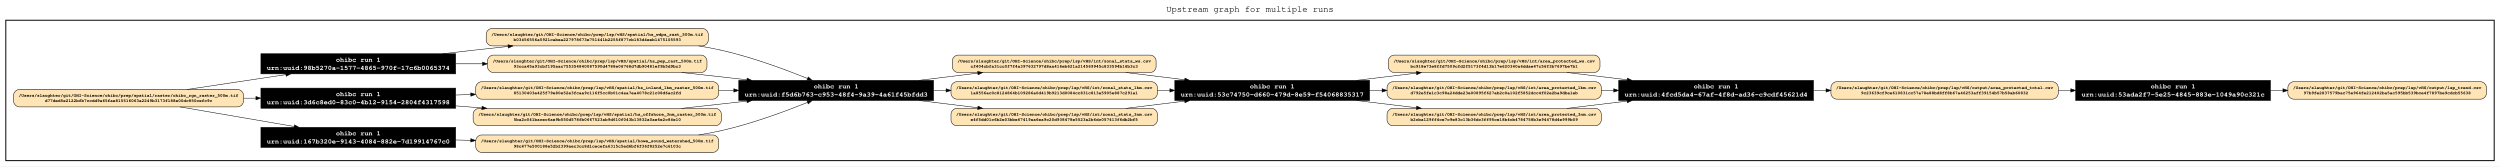
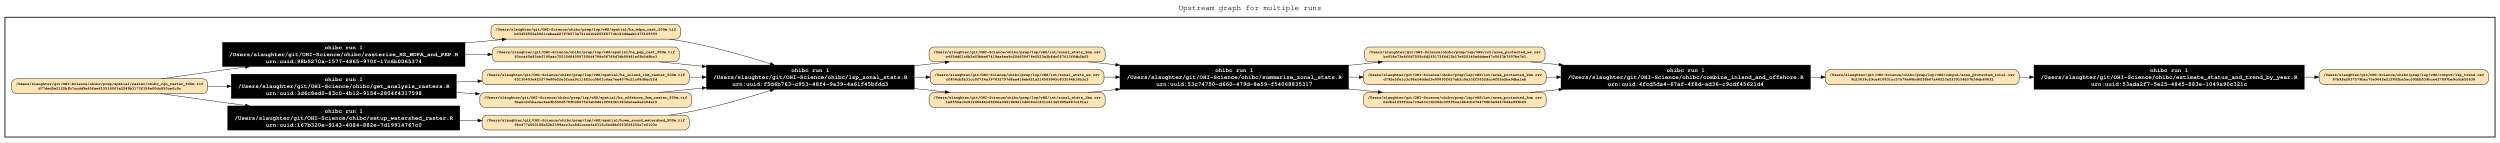
- <svg xmlns="http://www.w3.org/2000/svg" width="5164pt" height="344pt" viewBox="0.00 0.00 5163.84 343.60">
+ <svg xmlns="http://www.w3.org/2000/svg" width="6054pt" height="344pt" viewBox="0.00 0.00 6054.09 343.60">
  <g id="graph0" class="graph" transform="scale(1 1) rotate(0) translate(4 339.6)">
-     <polygon fill="white" stroke="none" points="-4,4 -4,-339.6 5159.84,-339.6 5159.84,4 -4,4" />
-     <text text-anchor="middle" x="2577.92" y="-315.4" font-family="Courier,monospace" font-size="18.00">Upstream graph for multiple runs</text>
+     <polygon fill="white" stroke="none" points="-4,4 -4,-339.6 6050.09,-339.6 6050.09,4 -4,4" />
+     <text text-anchor="middle" x="3023.04" y="-315.4" font-family="Courier,monospace" font-size="18.00">Upstream graph for multiple runs</text>
    <g id="clust1" class="cluster">
-       <polygon fill="none" stroke="black" stroke-width="2" points="8,-8 8,-298 5147.84,-298 5147.84,-8 8,-8" />
+       <polygon fill="none" stroke="black" stroke-width="2" points="8,-8 8,-298 6038.09,-298 6038.09,-8 8,-8" />
    </g>
    <g id="clust2" class="cluster">
-       <polygon fill="none" stroke="white" stroke-width="2" points="16,-16 16,-290 5139.84,-290 5139.84,-16 16,-16" />
+       <polygon fill="none" stroke="white" stroke-width="2" points="16,-16 16,-290 6030.09,-290 6030.09,-16 16,-16" />
    </g>
    <g id="node1" class="node">
-       <polygon fill="black" stroke="black" points="3339.51,-132.2 3339.51,-173.8 3741.84,-173.8 3741.84,-132.2 3339.51,-132.2" />
-       <text text-anchor="middle" x="3540.68" y="-157.2" font-family="Courier,monospace" font-weight="bold" font-size="14.00" fill="white">ohibc run 1 </text>
-       <text text-anchor="middle" x="3540.68" y="-140.4" font-family="Courier,monospace" font-weight="bold" font-size="14.00" fill="white"> urn:uuid:4fcd5da4-67af-4f8d-ad36-c9cdf45621d4</text>
+       <polygon fill="black" stroke="black" points="3776.24,-123.8 3776.24,-182.2 4380.14,-182.2 4380.14,-123.8 3776.24,-123.8" />
+       <text text-anchor="middle" x="4078.19" y="-165.6" font-family="Courier,monospace" font-weight="bold" font-size="14.00" fill="white">ohibc run 1 </text>
+       <text text-anchor="middle" x="4078.19" y="-148.8" font-family="Courier,monospace" font-weight="bold" font-size="14.00" fill="white"> /Users/slaughter/git/OHI-Science/ohibc/combine_inland_and_offshore.R </text>
+       <text text-anchor="middle" x="4078.19" y="-132" font-family="Courier,monospace" font-weight="bold" font-size="14.00" fill="white"> urn:uuid:4fcd5da4-67af-4f8d-ad36-c9cdf45621d4</text>
+     </g>
+     <g id="node9" class="node">
+       <path fill="#ffe4b5" stroke="black" d="M4428.14,-135C4428.14,-135 4873.66,-135 4873.66,-135 4879.66,-135 4885.66,-141 4885.66,-147 4885.66,-147 4885.66,-159 4885.66,-159 4885.66,-165 4879.66,-171 4873.66,-171 4873.66,-171 4428.14,-171 4428.14,-171 4422.14,-171 4416.14,-165 4416.14,-159 4416.14,-159 4416.14,-147 4416.14,-147 4416.14,-141 4422.14,-135 4428.14,-135" />
+       <text text-anchor="middle" x="4650.9" y="-155.9" font-family="Courier,monospace" font-weight="bold" font-size="9.00">/Users/slaughter/git/OHI-Science/ohibc/prep/lsp/vHS/output/area_protected_total.csv </text>
+       <text text-anchor="middle" x="4650.9" y="-145.1" font-family="Courier,monospace" font-weight="bold" font-size="9.00"> 9c23639cf9ce610831cc57a78e88bd8ff8b67a46253aff39154b57b58ab60832</text>
+     </g>
+     <g id="edge17" class="edge">
+       <path fill="none" stroke="black" d="M4380.42,-153C4388.9,-153 4397.36,-153 4405.77,-153" />
+       <polygon fill="black" stroke="black" points="4406,-156.5 4416,-153 4406,-149.5 4406,-156.5" />
+     </g>
+     <g id="node2" class="node">
+       <polygon fill="black" stroke="black" points="2708.2,-123.8 2708.2,-182.2 3261.71,-182.2 3261.71,-123.8 2708.2,-123.8" />
+       <text text-anchor="middle" x="2984.95" y="-165.6" font-family="Courier,monospace" font-weight="bold" font-size="14.00" fill="white">ohibc run 1 </text>
+       <text text-anchor="middle" x="2984.95" y="-148.8" font-family="Courier,monospace" font-weight="bold" font-size="14.00" fill="white"> /Users/slaughter/git/OHI-Science/ohibc/summarize_zonal_stats.R </text>
+       <text text-anchor="middle" x="2984.95" y="-132" font-family="Courier,monospace" font-weight="bold" font-size="14.00" fill="white"> urn:uuid:53c74750-d660-479d-8e59-f54068835317</text>
+     </g>
+     <g id="node16" class="node">
+       <path fill="#ffe4b5" stroke="black" d="M3309.71,-80C3309.71,-80 3728.24,-80 3728.24,-80 3734.24,-80 3740.24,-86 3740.24,-92 3740.24,-92 3740.24,-104 3740.24,-104 3740.24,-110 3734.24,-116 3728.24,-116 3728.24,-116 3309.71,-116 3309.71,-116 3303.71,-116 3297.71,-110 3297.71,-104 3297.71,-104 3297.71,-92 3297.71,-92 3297.71,-86 3303.71,-80 3309.71,-80" />
+       <text text-anchor="middle" x="3518.97" y="-100.9" font-family="Courier,monospace" font-weight="bold" font-size="9.00">/Users/slaughter/git/OHI-Science/ohibc/prep/lsp/vHS/int/area_protected_3nm.csv </text>
+       <text text-anchor="middle" x="3518.97" y="-90.1" font-family="Courier,monospace" font-weight="bold" font-size="9.00"> b2cba129ff4ce7c9e83c13b36dc3ff95ce18b4cb4784758b3e94478d4e999b09</text>
+     </g>
+     <g id="edge24" class="edge">
+       <path fill="none" stroke="black" d="M3262.09,-124.453C3286.22,-121.958 3310.25,-119.474 3333.36,-117.085" />
+       <polygon fill="black" stroke="black" points="3333.97,-120.54 3343.56,-116.03 3333.25,-113.577 3333.97,-120.54" />
+     </g>
+     <g id="node17" class="node">
+       <path fill="#ffe4b5" stroke="black" d="M3309.71,-135C3309.71,-135 3728.24,-135 3728.24,-135 3734.24,-135 3740.24,-141 3740.24,-147 3740.24,-147 3740.24,-159 3740.24,-159 3740.24,-165 3734.24,-171 3728.24,-171 3728.24,-171 3309.71,-171 3309.71,-171 3303.71,-171 3297.71,-165 3297.71,-159 3297.71,-159 3297.71,-147 3297.71,-147 3297.71,-141 3303.71,-135 3309.71,-135" />
+       <text text-anchor="middle" x="3518.97" y="-155.9" font-family="Courier,monospace" font-weight="bold" font-size="9.00">/Users/slaughter/git/OHI-Science/ohibc/prep/lsp/vHS/int/area_protected_1km.csv </text>
+       <text text-anchor="middle" x="3518.97" y="-145.1" font-family="Courier,monospace" font-weight="bold" font-size="9.00"> d792e5fe1c3c98a24dde23e00895f627ab2c0a102f5852dcc4f02e2ba9dba1eb</text>
+     </g>
+     <g id="edge25" class="edge">
+       <path fill="none" stroke="black" d="M3262.09,-153C3270.54,-153 3278.98,-153 3287.38,-153" />
+       <polygon fill="black" stroke="black" points="3287.59,-156.5 3297.59,-153 3287.59,-149.5 3287.59,-156.5" />
+     </g>
+     <g id="node19" class="node">
+       <path fill="#ffe4b5" stroke="black" d="M3312.41,-190C3312.41,-190 3725.54,-190 3725.54,-190 3731.54,-190 3737.54,-196 3737.54,-202 3737.54,-202 3737.54,-214 3737.54,-214 3737.54,-220 3731.54,-226 3725.54,-226 3725.54,-226 3312.41,-226 3312.41,-226 3306.41,-226 3300.41,-220 3300.41,-214 3300.41,-214 3300.41,-202 3300.41,-202 3300.41,-196 3306.41,-190 3312.41,-190" />
+       <text text-anchor="middle" x="3518.97" y="-210.9" font-family="Courier,monospace" font-weight="bold" font-size="9.00">/Users/slaughter/git/OHI-Science/ohibc/prep/lsp/vHS/int/area_protected_ws.csv </text>
+       <text text-anchor="middle" x="3518.97" y="-200.1" font-family="Courier,monospace" font-weight="bold" font-size="9.00"> bc918e73e8ffd7509cfd2f5173f4d13b17e620340a6ddae47c56f3b7697be7b1</text>
+     </g>
+     <g id="edge26" class="edge">
+       <path fill="none" stroke="black" d="M3262.09,-181.547C3286.22,-184.042 3310.25,-186.526 3333.36,-188.915" />
+       <polygon fill="black" stroke="black" points="3333.25,-192.423 3343.56,-189.97 3333.97,-185.46 3333.25,-192.423" />
+     </g>
+     <g id="node3" class="node">
+       <polygon fill="black" stroke="black" points="1706.75,-123.8 1706.75,-182.2 2209.86,-182.2 2209.86,-123.8 1706.75,-123.8" />
+       <text text-anchor="middle" x="1958.3" y="-165.6" font-family="Courier,monospace" font-weight="bold" font-size="14.00" fill="white">ohibc run 1 </text>
+       <text text-anchor="middle" x="1958.3" y="-148.8" font-family="Courier,monospace" font-weight="bold" font-size="14.00" fill="white"> /Users/slaughter/git/OHI-Science/ohibc/lsp_zonal_stats.R </text>
+       <text text-anchor="middle" x="1958.3" y="-132" font-family="Courier,monospace" font-weight="bold" font-size="14.00" fill="white"> urn:uuid:f5d6b763-c953-48f4-9a39-4a61f45bfdd3</text>
+     </g>
+     <g id="node10" class="node">
+       <path fill="#ffe4b5" stroke="black" d="M2257.86,-80C2257.86,-80 2660.2,-80 2660.2,-80 2666.2,-80 2672.2,-86 2672.2,-92 2672.2,-92 2672.2,-104 2672.2,-104 2672.2,-110 2666.2,-116 2660.2,-116 2660.2,-116 2257.86,-116 2257.86,-116 2251.86,-116 2245.86,-110 2245.86,-104 2245.86,-104 2245.86,-92 2245.86,-92 2245.86,-86 2251.86,-80 2257.86,-80" />
+       <text text-anchor="middle" x="2459.03" y="-100.9" font-family="Courier,monospace" font-weight="bold" font-size="9.00">/Users/slaughter/git/OHI-Science/ohibc/prep/lsp/vHS/int/zonal_stats_1km.csv </text>
+       <text text-anchor="middle" x="2459.03" y="-90.1" font-family="Courier,monospace" font-weight="bold" font-size="9.00"> 1a8556ac0c8124864b109286a0d419b9213d0084cc831c813a5905e887c291a1</text>
+     </g>
+     <g id="edge18" class="edge">
+       <path fill="none" stroke="black" d="M2210.13,-125.339C2235.28,-122.565 2260.41,-119.794 2284.5,-117.137" />
+       <polygon fill="black" stroke="black" points="2285.2,-120.581 2294.75,-116.006 2284.43,-113.624 2285.2,-120.581" />
+     </g>
+     <g id="node12" class="node">
+       <path fill="#ffe4b5" stroke="black" d="M2260.56,-135C2260.56,-135 2657.5,-135 2657.5,-135 2663.5,-135 2669.5,-141 2669.5,-147 2669.5,-147 2669.5,-159 2669.5,-159 2669.5,-165 2663.5,-171 2657.5,-171 2657.5,-171 2260.56,-171 2260.56,-171 2254.56,-171 2248.56,-165 2248.56,-159 2248.56,-159 2248.56,-147 2248.56,-147 2248.56,-141 2254.56,-135 2260.56,-135" />
+       <text text-anchor="middle" x="2459.03" y="-155.9" font-family="Courier,monospace" font-weight="bold" font-size="9.00">/Users/slaughter/git/OHI-Science/ohibc/prep/lsp/vHS/int/zonal_stats_ws.csv </text>
+       <text text-anchor="middle" x="2459.03" y="-145.1" font-family="Courier,monospace" font-weight="bold" font-size="9.00"> cf404cbfa31cc0f7f4a397632797d8aa416eb621a214569945c833594b16b3c3</text>
+     </g>
+     <g id="edge20" class="edge">
+       <path fill="none" stroke="black" d="M2210.13,-153C2219.57,-153 2229.01,-153 2238.39,-153" />
+       <polygon fill="black" stroke="black" points="2238.54,-156.5 2248.54,-153 2238.54,-149.5 2238.54,-156.5" />
+     </g>
+     <g id="node21" class="node">
+       <path fill="#ffe4b5" stroke="black" d="M2257.86,-190C2257.86,-190 2660.2,-190 2660.2,-190 2666.2,-190 2672.2,-196 2672.2,-202 2672.2,-202 2672.2,-214 2672.2,-214 2672.2,-220 2666.2,-226 2660.2,-226 2660.2,-226 2257.86,-226 2257.86,-226 2251.86,-226 2245.86,-220 2245.86,-214 2245.86,-214 2245.86,-202 2245.86,-202 2245.86,-196 2251.86,-190 2257.86,-190" />
+       <text text-anchor="middle" x="2459.03" y="-210.9" font-family="Courier,monospace" font-weight="bold" font-size="9.00">/Users/slaughter/git/OHI-Science/ohibc/prep/lsp/vHS/int/zonal_stats_3nm.csv </text>
+       <text text-anchor="middle" x="2459.03" y="-200.1" font-family="Courier,monospace" font-weight="bold" font-size="9.00"> e4f5dd01c6b2e03bbe67419aa6ea9c20d938478e5523a2b6dc057413f6db2bf5</text>
+     </g>
+     <g id="edge28" class="edge">
+       <path fill="none" stroke="black" d="M2210.13,-180.661C2235.28,-183.435 2260.41,-186.206 2284.5,-188.863" />
+       <polygon fill="black" stroke="black" points="2284.43,-192.376 2294.75,-189.994 2285.2,-185.419 2284.43,-192.376" />
+     </g>
+     <g id="node4" class="node">
+       <polygon fill="black" stroke="black" points="547.521,-24.8 547.521,-83.2 1109.43,-83.2 1109.43,-24.8 547.521,-24.8" />
+       <text text-anchor="middle" x="828.476" y="-66.6" font-family="Courier,monospace" font-weight="bold" font-size="14.00" fill="white">ohibc run 1 </text>
+       <text text-anchor="middle" x="828.476" y="-49.8" font-family="Courier,monospace" font-weight="bold" font-size="14.00" fill="white"> /Users/slaughter/git/OHI-Science/ohibc/setup_watershed_raster.R </text>
+       <text text-anchor="middle" x="828.476" y="-33" font-family="Courier,monospace" font-weight="bold" font-size="14.00" fill="white"> urn:uuid:167b320e-9143-4084-882e-7d19914767c0</text>
+     </g>
+     <g id="node13" class="node">
+       <path fill="#ffe4b5" stroke="black" d="M1175.43,-25C1175.43,-25 1653.35,-25 1653.35,-25 1659.35,-25 1665.35,-31 1665.35,-37 1665.35,-37 1665.35,-49 1665.35,-49 1665.35,-55 1659.35,-61 1653.35,-61 1653.35,-61 1175.43,-61 1175.43,-61 1169.43,-61 1163.43,-55 1163.43,-49 1163.43,-49 1163.43,-37 1163.43,-37 1163.43,-31 1169.43,-25 1175.43,-25" />
+       <text text-anchor="middle" x="1414.39" y="-45.9" font-family="Courier,monospace" font-weight="bold" font-size="9.00">/Users/slaughter/git/OHI-Science/ohibc/prep/lsp/vHS/spatial/howe_sound_watershed_500m.tif </text>
+       <text text-anchor="middle" x="1414.39" y="-35.1" font-family="Courier,monospace" font-weight="bold" font-size="9.00"> 98c477e500188e52b2399aec3cc8d1cecefa6315c5ed6bf6f36f8252e7c6103c</text>
+     </g>
+     <g id="edge21" class="edge">
+       <path fill="none" stroke="black" d="M1109.46,-48.725C1124.08,-48.45 1138.75,-48.174 1153.31,-47.9" />
+       <polygon fill="black" stroke="black" points="1153.44,-51.398 1163.37,-47.71 1153.3,-44.399 1153.44,-51.398" />
+     </g>
+     <g id="node5" class="node">
+       <polygon fill="black" stroke="black" points="555.92,-101.8 555.92,-160.2 1101.03,-160.2 1101.03,-101.8 555.92,-101.8" />
+       <text text-anchor="middle" x="828.476" y="-143.6" font-family="Courier,monospace" font-weight="bold" font-size="14.00" fill="white">ohibc run 1 </text>
+       <text text-anchor="middle" x="828.476" y="-126.8" font-family="Courier,monospace" font-weight="bold" font-size="14.00" fill="white"> /Users/slaughter/git/OHI-Science/ohibc/get_analysis_rasters.R </text>
+       <text text-anchor="middle" x="828.476" y="-110" font-family="Courier,monospace" font-weight="bold" font-size="14.00" fill="white"> urn:uuid:3d6c8ed0-83c0-4b12-9154-2804f4317598</text>
+     </g>
+     <g id="node8" class="node">
+       <path fill="#ffe4b5" stroke="black" d="M1170.03,-80C1170.03,-80 1658.75,-80 1658.75,-80 1664.75,-80 1670.75,-86 1670.75,-92 1670.75,-92 1670.75,-104 1670.75,-104 1670.75,-110 1664.75,-116 1658.75,-116 1658.75,-116 1170.03,-116 1170.03,-116 1164.03,-116 1158.03,-110 1158.03,-104 1158.03,-104 1158.03,-92 1158.03,-92 1158.03,-86 1164.03,-80 1170.03,-80" />
+       <text text-anchor="middle" x="1414.39" y="-100.9" font-family="Courier,monospace" font-weight="bold" font-size="9.00">/Users/slaughter/git/OHI-Science/ohibc/prep/lsp/vHS/spatial/hs_offshore_3nm_raster_500m.tif </text>
+       <text text-anchor="middle" x="1414.39" y="-90.1" font-family="Courier,monospace" font-weight="bold" font-size="9.00"> 5ba2c041bacec6ae9b550d578fb0667523ab9d610f043b13832a0ae6e2c84e10</text>
+     </g>
+     <g id="edge16" class="edge">
+       <path fill="none" stroke="black" d="M1101.35,-115.635C1116.72,-114.766 1132.18,-113.893 1147.53,-113.025" />
+       <polygon fill="black" stroke="black" points="1147.82,-116.514 1157.61,-112.455 1147.43,-109.525 1147.82,-116.514" />
+     </g>
+     <g id="node11" class="node">
+       <path fill="#ffe4b5" stroke="black" d="M1175.43,-135C1175.43,-135 1653.35,-135 1653.35,-135 1659.35,-135 1665.35,-141 1665.35,-147 1665.35,-147 1665.35,-159 1665.35,-159 1665.35,-165 1659.35,-171 1653.35,-171 1653.35,-171 1175.43,-171 1175.43,-171 1169.43,-171 1163.43,-165 1163.43,-159 1163.43,-159 1163.43,-147 1163.43,-147 1163.43,-141 1169.43,-135 1175.43,-135" />
+       <text text-anchor="middle" x="1414.39" y="-155.9" font-family="Courier,monospace" font-weight="bold" font-size="9.00">/Users/slaughter/git/OHI-Science/ohibc/prep/lsp/vHS/spatial/hs_inland_1km_raster_500m.tif </text>
+       <text text-anchor="middle" x="1414.39" y="-145.1" font-family="Courier,monospace" font-weight="bold" font-size="9.00"> 85130403e425f79e80e52e3fcaa9c116f5cc0b01c4aa7ea4078c21c08d6ac2fd</text>
+     </g>
+     <g id="edge19" class="edge">
+       <path fill="none" stroke="black" d="M1101.35,-141.243C1118.63,-141.895 1136.02,-142.549 1153.25,-143.199" />
+       <polygon fill="black" stroke="black" points="1153.25,-146.701 1163.38,-143.58 1153.51,-139.706 1153.25,-146.701" />
+     </g>
+     <g id="node6" class="node">
+       <polygon fill="black" stroke="black" points="534.923,-178.8 534.923,-237.2 1122.03,-237.2 1122.03,-178.8 534.923,-178.8" />
+       <text text-anchor="middle" x="828.476" y="-220.6" font-family="Courier,monospace" font-weight="bold" font-size="14.00" fill="white">ohibc run 1 </text>
+       <text text-anchor="middle" x="828.476" y="-203.8" font-family="Courier,monospace" font-weight="bold" font-size="14.00" fill="white"> /Users/slaughter/git/OHI-Science/ohibc/rasterize_HS_WDPA_and_PEP.R </text>
+       <text text-anchor="middle" x="828.476" y="-187" font-family="Courier,monospace" font-weight="bold" font-size="14.00" fill="white"> urn:uuid:98b5270a-1577-4865-970f-17c6b0065374</text>
+     </g>
+     <g id="node14" class="node">
+       <path fill="#ffe4b5" stroke="black" d="M1199.72,-190C1199.72,-190 1629.05,-190 1629.05,-190 1635.05,-190 1641.05,-196 1641.05,-202 1641.05,-202 1641.05,-214 1641.05,-214 1641.05,-220 1635.05,-226 1629.05,-226 1629.05,-226 1199.72,-226 1199.72,-226 1193.72,-226 1187.72,-220 1187.72,-214 1187.72,-214 1187.72,-202 1187.72,-202 1187.72,-196 1193.72,-190 1199.72,-190" />
+       <text text-anchor="middle" x="1414.39" y="-210.9" font-family="Courier,monospace" font-weight="bold" font-size="9.00">/Users/slaughter/git/OHI-Science/ohibc/prep/lsp/vHS/spatial/hs_pep_rast_500m.tif </text>
+       <text text-anchor="middle" x="1414.39" y="-200.1" font-family="Courier,monospace" font-weight="bold" font-size="9.00"> 93cca45a93cbf195aac755354840087590d4788e06768d7db90481ef9b5d9bc3</text>
+     </g>
+     <g id="edge22" class="edge">
+       <path fill="none" stroke="black" d="M1122.29,-208C1140.77,-208 1159.26,-208 1177.44,-208" />
+       <polygon fill="black" stroke="black" points="1177.51,-211.5 1187.51,-208 1177.51,-204.5 1177.51,-211.5" />
+     </g>
+     <g id="node15" class="node">
+       <path fill="#ffe4b5" stroke="black" d="M1197.02,-245C1197.02,-245 1631.75,-245 1631.75,-245 1637.75,-245 1643.75,-251 1643.75,-257 1643.75,-257 1643.75,-269 1643.75,-269 1643.75,-275 1637.75,-281 1631.75,-281 1631.75,-281 1197.02,-281 1197.02,-281 1191.02,-281 1185.02,-275 1185.02,-269 1185.02,-269 1185.02,-257 1185.02,-257 1185.02,-251 1191.02,-245 1197.02,-245" />
+       <text text-anchor="middle" x="1414.39" y="-265.9" font-family="Courier,monospace" font-weight="bold" font-size="9.00">/Users/slaughter/git/OHI-Science/ohibc/prep/lsp/vHS/spatial/hs_wdpa_rast_500m.tif </text>
+       <text text-anchor="middle" x="1414.39" y="-255.1" font-family="Courier,monospace" font-weight="bold" font-size="9.00"> b03456556a5921cabea227978673e751441b2255f877cb183d4eeb1475105593</text>
+     </g>
+     <g id="edge23" class="edge">
+       <path fill="none" stroke="black" d="M1122.29,-235.581C1152.58,-238.434 1182.86,-241.286 1211.82,-244.014" />
+       <polygon fill="black" stroke="black" points="1211.72,-247.52 1222,-244.973 1212.38,-240.551 1211.72,-247.52" />
+     </g>
+     <g id="node7" class="node">
+       <polygon fill="black" stroke="black" points="4921.66,-123.8 4921.66,-182.2 5575.96,-182.2 5575.96,-123.8 4921.66,-123.8" />
+       <text text-anchor="middle" x="5248.81" y="-165.6" font-family="Courier,monospace" font-weight="bold" font-size="14.00" fill="white">ohibc run 1 </text>
+       <text text-anchor="middle" x="5248.81" y="-148.8" font-family="Courier,monospace" font-weight="bold" font-size="14.00" fill="white"> /Users/slaughter/git/OHI-Science/ohibc/estimate_status_and_trend_by_year.R </text>
+       <text text-anchor="middle" x="5248.81" y="-132" font-family="Courier,monospace" font-weight="bold" font-size="14.00" fill="white"> urn:uuid:53ada2f7-5e25-4845-883e-1049a90c321c</text>
+     </g>
+     <g id="node20" class="node">
+       <path fill="#ffe4b5" stroke="black" d="M5623.96,-135C5623.96,-135 6010.09,-135 6010.09,-135 6016.09,-135 6022.09,-141 6022.09,-147 6022.09,-147 6022.09,-159 6022.09,-159 6022.09,-165 6016.09,-171 6010.09,-171 6010.09,-171 5623.96,-171 5623.96,-171 5617.96,-171 5611.96,-165 5611.96,-159 5611.96,-159 5611.96,-147 5611.96,-147 5611.96,-141 5617.96,-135 5623.96,-135" />
+       <text text-anchor="middle" x="5817.02" y="-155.9" font-family="Courier,monospace" font-weight="bold" font-size="9.00">/Users/slaughter/git/OHI-Science/ohibc/prep/lsp/vHS/output/lsp_trend.csv </text>
+       <text text-anchor="middle" x="5817.02" y="-145.1" font-family="Courier,monospace" font-weight="bold" font-size="9.00"> 97b9fe2837579bac75e964fe212402ba5ac595bb539bce4f7897be9cdcb55638</text>
+     </g>
+     <g id="edge27" class="edge">
+       <path fill="none" stroke="black" d="M5576.31,-153C5584.77,-153 5593.18,-153 5601.51,-153" />
+       <polygon fill="black" stroke="black" points="5601.63,-156.5 5611.63,-153 5601.63,-149.5 5601.63,-156.5" />
+     </g>
+     <g id="edge12" class="edge">
+       <path fill="none" stroke="black" d="M1592.83,-116.009C1625.98,-119.374 1661.26,-122.954 1696.32,-126.513" />
+       <polygon fill="black" stroke="black" points="1696.39,-130.038 1706.7,-127.565 1697.1,-123.073 1696.39,-130.038" />
+     </g>
+     <g id="edge13" class="edge">
+       <path fill="none" stroke="black" d="M4885.71,-153C4894.15,-153 4902.65,-153 4911.21,-153" />
+       <polygon fill="black" stroke="black" points="4911.26,-156.5 4921.26,-153 4911.26,-149.5 4911.26,-156.5" />
+     </g>
+     <g id="edge14" class="edge">
+       <path fill="none" stroke="black" d="M2631.58,-116.009C2653.03,-118.261 2675.4,-120.609 2698.01,-122.982" />
+       <polygon fill="black" stroke="black" points="2697.75,-126.474 2708.06,-124.037 2698.48,-119.512 2697.75,-126.474" />
+     </g>
+     <g id="edge15" class="edge">
+       <path fill="none" stroke="black" d="M1665.72,-153C1675.92,-153 1686.15,-153 1696.36,-153" />
+       <polygon fill="black" stroke="black" points="1696.56,-156.5 1706.56,-153 1696.56,-149.5 1696.56,-156.5" />
+     </g>
+     <g id="edge1" class="edge">
+       <path fill="none" stroke="black" d="M2669.73,-153C2679.04,-153 2688.44,-153 2697.89,-153" />
+       <polygon fill="black" stroke="black" points="2698.15,-156.5 2708.15,-153 2698.15,-149.5 2698.15,-156.5" />
+     </g>
+     <g id="edge2" class="edge">
+       <path fill="none" stroke="black" d="M1617.65,-61.049C1635.67,-63.664 1653.57,-66.633 1670.75,-70 1735.24,-82.646 1806.19,-103.145 1861.36,-120.607" />
+       <polygon fill="black" stroke="black" points="1860.54,-124.016 1871.13,-123.717 1862.66,-117.347 1860.54,-124.016" />
+     </g>
+     <g id="edge3" class="edge">
+       <path fill="none" stroke="black" d="M1592.83,-189.991C1625.98,-186.626 1661.26,-183.046 1696.32,-179.487" />
+       <polygon fill="black" stroke="black" points="1697.1,-182.927 1706.7,-178.435 1696.39,-175.962 1697.1,-182.927" />
+     </g>
+     <g id="edge4" class="edge">
+       <path fill="none" stroke="black" d="M1617.65,-244.951C1635.67,-242.336 1653.57,-239.367 1670.75,-236 1735.24,-223.354 1806.19,-202.855 1861.36,-185.393" />
+       <polygon fill="black" stroke="black" points="1862.66,-188.653 1871.13,-182.283 1860.54,-181.984 1862.66,-188.653" />
+     </g>
+     <g id="edge5" class="edge">
+       <path fill="none" stroke="black" d="M3702.42,-116.009C3724.64,-118.202 3747.79,-120.487 3771.2,-122.797" />
+       <polygon fill="black" stroke="black" points="3770.95,-126.29 3781.24,-123.789 3771.64,-119.324 3770.95,-126.29" />
+     </g>
+     <g id="edge6" class="edge">
+       <path fill="none" stroke="black" d="M3740.6,-153C3749.01,-153 3757.5,-153 3766.02,-153" />
+       <polygon fill="black" stroke="black" points="3766.05,-156.5 3776.05,-153 3766.05,-149.5 3766.05,-156.5" />
    </g>
    <g id="node18" class="node">
-       <path fill="#ffe4b5" stroke="black" d="M3789.84,-135C3789.84,-135 4235.37,-135 4235.37,-135 4241.37,-135 4247.37,-141 4247.37,-147 4247.37,-147 4247.37,-159 4247.37,-159 4247.37,-165 4241.37,-171 4235.37,-171 4235.37,-171 3789.84,-171 3789.84,-171 3783.84,-171 3777.84,-165 3777.84,-159 3777.84,-159 3777.84,-147 3777.84,-147 3777.84,-141 3783.84,-135 3789.84,-135" />
-       <text text-anchor="middle" x="4012.61" y="-155.9" font-family="Courier,monospace" font-weight="bold" font-size="9.00">/Users/slaughter/git/OHI-Science/ohibc/prep/lsp/vHS/output/area_protected_total.csv </text>
-       <text text-anchor="middle" x="4012.61" y="-145.1" font-family="Courier,monospace" font-weight="bold" font-size="9.00"> 9c23639cf9ce610831cc57a78e88bd8ff8b67a46253aff39154b57b58ab60832</text>
-     </g>
-     <g id="edge25" class="edge">
-       <path fill="none" stroke="black" d="M3741.99,-153C3750.51,-153 3759.1,-153 3767.7,-153" />
-       <polygon fill="black" stroke="black" points="3767.8,-156.5 3777.8,-153 3767.8,-149.5 3767.8,-156.5" />
-     </g>
-     <g id="node2" class="node">
-       <polygon fill="black" stroke="black" points="2422.64,-132.2 2422.64,-173.8 2824.98,-173.8 2824.98,-132.2 2422.64,-132.2" />
-       <text text-anchor="middle" x="2623.81" y="-157.2" font-family="Courier,monospace" font-weight="bold" font-size="14.00" fill="white">ohibc run 1 </text>
-       <text text-anchor="middle" x="2623.81" y="-140.4" font-family="Courier,monospace" font-weight="bold" font-size="14.00" fill="white"> urn:uuid:53c74750-d660-479d-8e59-f54068835317</text>
-     </g>
-     <g id="node11" class="node">
-       <path fill="#ffe4b5" stroke="black" d="M2872.98,-80C2872.98,-80 3291.51,-80 3291.51,-80 3297.51,-80 3303.51,-86 3303.51,-92 3303.51,-92 3303.51,-104 3303.51,-104 3303.51,-110 3297.51,-116 3291.51,-116 3291.51,-116 2872.98,-116 2872.98,-116 2866.98,-116 2860.98,-110 2860.98,-104 2860.98,-104 2860.98,-92 2860.98,-92 2860.98,-86 2866.98,-80 2872.98,-80" />
-       <text text-anchor="middle" x="3082.24" y="-100.9" font-family="Courier,monospace" font-weight="bold" font-size="9.00">/Users/slaughter/git/OHI-Science/ohibc/prep/lsp/vHS/int/area_protected_3nm.csv </text>
-       <text text-anchor="middle" x="3082.24" y="-90.1" font-family="Courier,monospace" font-weight="bold" font-size="9.00"> b2cba129ff4ce7c9e83c13b36dc3ff95ce18b4cb4784758b3e94478d4e999b09</text>
-     </g>
-     <g id="edge19" class="edge">
-       <path fill="none" stroke="black" d="M2797.69,-132.168C2838.4,-127.263 2881.61,-122.056 2921.69,-117.226" />
-       <polygon fill="black" stroke="black" points="2922.31,-120.677 2931.82,-116.006 2921.47,-113.728 2922.31,-120.677" />
-     </g>
-     <g id="node12" class="node">
-       <path fill="#ffe4b5" stroke="black" d="M2872.98,-135C2872.98,-135 3291.51,-135 3291.51,-135 3297.51,-135 3303.51,-141 3303.51,-147 3303.51,-147 3303.51,-159 3303.51,-159 3303.51,-165 3297.51,-171 3291.51,-171 3291.51,-171 2872.98,-171 2872.98,-171 2866.98,-171 2860.98,-165 2860.98,-159 2860.98,-159 2860.98,-147 2860.98,-147 2860.98,-141 2866.98,-135 2872.98,-135" />
-       <text text-anchor="middle" x="3082.24" y="-155.9" font-family="Courier,monospace" font-weight="bold" font-size="9.00">/Users/slaughter/git/OHI-Science/ohibc/prep/lsp/vHS/int/area_protected_1km.csv </text>
-       <text text-anchor="middle" x="3082.24" y="-145.1" font-family="Courier,monospace" font-weight="bold" font-size="9.00"> d792e5fe1c3c98a24dde23e00895f627ab2c0a102f5852dcc4f02e2ba9dba1eb</text>
-     </g>
-     <g id="edge20" class="edge">
-       <path fill="none" stroke="black" d="M2825.01,-153C2833.53,-153 2842.11,-153 2850.69,-153" />
-       <polygon fill="black" stroke="black" points="2850.76,-156.5 2860.76,-153 2850.76,-149.5 2850.76,-156.5" />
-     </g>
-     <g id="node14" class="node">
-       <path fill="#ffe4b5" stroke="black" d="M2875.68,-190C2875.68,-190 3288.81,-190 3288.81,-190 3294.81,-190 3300.81,-196 3300.81,-202 3300.81,-202 3300.81,-214 3300.81,-214 3300.81,-220 3294.81,-226 3288.81,-226 3288.81,-226 2875.68,-226 2875.68,-226 2869.68,-226 2863.68,-220 2863.68,-214 2863.68,-214 2863.68,-202 2863.68,-202 2863.68,-196 2869.68,-190 2875.68,-190" />
-       <text text-anchor="middle" x="3082.24" y="-210.9" font-family="Courier,monospace" font-weight="bold" font-size="9.00">/Users/slaughter/git/OHI-Science/ohibc/prep/lsp/vHS/int/area_protected_ws.csv </text>
-       <text text-anchor="middle" x="3082.24" y="-200.1" font-family="Courier,monospace" font-weight="bold" font-size="9.00"> bc918e73e8ffd7509cfd2f5173f4d13b17e620340a6ddae47c56f3b7697be7b1</text>
-     </g>
-     <g id="edge21" class="edge">
-       <path fill="none" stroke="black" d="M2797.69,-173.832C2838.4,-178.737 2881.61,-183.944 2921.69,-188.774" />
-       <polygon fill="black" stroke="black" points="2921.47,-192.272 2931.82,-189.994 2922.31,-185.323 2921.47,-192.272" />
-     </g>
-     <g id="node3" class="node">
-       <polygon fill="black" stroke="black" points="1521.98,-132.2 1521.98,-173.8 1924.31,-173.8 1924.31,-132.2 1521.98,-132.2" />
-       <text text-anchor="middle" x="1723.14" y="-157.2" font-family="Courier,monospace" font-weight="bold" font-size="14.00" fill="white">ohibc run 1 </text>
-       <text text-anchor="middle" x="1723.14" y="-140.4" font-family="Courier,monospace" font-weight="bold" font-size="14.00" fill="white"> urn:uuid:f5d6b763-c953-48f4-9a39-4a61f45bfdd3</text>
-     </g>
-     <g id="node16" class="node">
-       <path fill="#ffe4b5" stroke="black" d="M1972.31,-80C1972.31,-80 2374.64,-80 2374.64,-80 2380.64,-80 2386.64,-86 2386.64,-92 2386.64,-92 2386.64,-104 2386.64,-104 2386.64,-110 2380.64,-116 2374.64,-116 2374.64,-116 1972.31,-116 1972.31,-116 1966.31,-116 1960.31,-110 1960.31,-104 1960.31,-104 1960.31,-92 1960.31,-92 1960.31,-86 1966.31,-80 1972.31,-80" />
-       <text text-anchor="middle" x="2173.48" y="-100.9" font-family="Courier,monospace" font-weight="bold" font-size="9.00">/Users/slaughter/git/OHI-Science/ohibc/prep/lsp/vHS/int/zonal_stats_3nm.csv </text>
-       <text text-anchor="middle" x="2173.48" y="-90.1" font-family="Courier,monospace" font-weight="bold" font-size="9.00"> e4f5dd01c6b2e03bbe67419aa6ea9c20d938478e5523a2b6dc057413f6db2bf5</text>
-     </g>
-     <g id="edge23" class="edge">
-       <path fill="none" stroke="black" d="M1893.96,-132.168C1933.94,-127.263 1976.38,-122.056 2015.76,-117.226" />
-       <polygon fill="black" stroke="black" points="2016.2,-120.698 2025.7,-116.006 2015.35,-113.75 2016.2,-120.698" />
-     </g>
-     <g id="node19" class="node">
-       <path fill="#ffe4b5" stroke="black" d="M1972.31,-135C1972.31,-135 2374.64,-135 2374.64,-135 2380.64,-135 2386.64,-141 2386.64,-147 2386.64,-147 2386.64,-159 2386.64,-159 2386.64,-165 2380.64,-171 2374.64,-171 2374.64,-171 1972.31,-171 1972.31,-171 1966.31,-171 1960.31,-165 1960.31,-159 1960.31,-159 1960.31,-147 1960.31,-147 1960.31,-141 1966.31,-135 1972.31,-135" />
-       <text text-anchor="middle" x="2173.48" y="-155.9" font-family="Courier,monospace" font-weight="bold" font-size="9.00">/Users/slaughter/git/OHI-Science/ohibc/prep/lsp/vHS/int/zonal_stats_1km.csv </text>
-       <text text-anchor="middle" x="2173.48" y="-145.1" font-family="Courier,monospace" font-weight="bold" font-size="9.00"> 1a8556ac0c8124864b109286a0d419b9213d0084cc831c813a5905e887c291a1</text>
-     </g>
-     <g id="edge26" class="edge">
-       <path fill="none" stroke="black" d="M1924.38,-153C1932.93,-153 1941.53,-153 1950.13,-153" />
-       <polygon fill="black" stroke="black" points="1950.22,-156.5 1960.22,-153 1950.22,-149.5 1950.22,-156.5" />
-     </g>
-     <g id="node21" class="node">
-       <path fill="#ffe4b5" stroke="black" d="M1975.01,-190C1975.01,-190 2371.94,-190 2371.94,-190 2377.94,-190 2383.94,-196 2383.94,-202 2383.94,-202 2383.94,-214 2383.94,-214 2383.94,-220 2377.94,-226 2371.94,-226 2371.94,-226 1975.01,-226 1975.01,-226 1969.01,-226 1963.01,-220 1963.01,-214 1963.01,-214 1963.01,-202 1963.01,-202 1963.01,-196 1969.01,-190 1975.01,-190" />
-       <text text-anchor="middle" x="2173.48" y="-210.9" font-family="Courier,monospace" font-weight="bold" font-size="9.00">/Users/slaughter/git/OHI-Science/ohibc/prep/lsp/vHS/int/zonal_stats_ws.csv </text>
-       <text text-anchor="middle" x="2173.48" y="-200.1" font-family="Courier,monospace" font-weight="bold" font-size="9.00"> cf404cbfa31cc0f7f4a397632797d8aa416eb621a214569945c833594b16b3c3</text>
-     </g>
-     <g id="edge28" class="edge">
-       <path fill="none" stroke="black" d="M1893.96,-173.832C1933.94,-178.737 1976.38,-183.944 2015.76,-188.774" />
-       <polygon fill="black" stroke="black" points="2015.35,-192.25 2025.7,-189.994 2016.2,-185.302 2015.35,-192.25" />
-     </g>
-     <g id="node4" class="node">
-       <polygon fill="black" stroke="black" points="534.924,-35.2 534.924,-76.8 937.259,-76.8 937.259,-35.2 534.924,-35.2" />
-       <text text-anchor="middle" x="736.091" y="-60.2" font-family="Courier,monospace" font-weight="bold" font-size="14.00" fill="white">ohibc run 1 </text>
-       <text text-anchor="middle" x="736.091" y="-43.4" font-family="Courier,monospace" font-weight="bold" font-size="14.00" fill="white"> urn:uuid:167b320e-9143-4084-882e-7d19914767c0</text>
-     </g>
-     <g id="node8" class="node">
-       <path fill="#ffe4b5" stroke="black" d="M990.658,-25C990.658,-25 1468.58,-25 1468.58,-25 1474.58,-25 1480.58,-31 1480.58,-37 1480.58,-37 1480.58,-49 1480.58,-49 1480.58,-55 1474.58,-61 1468.58,-61 1468.58,-61 990.658,-61 990.658,-61 984.658,-61 978.658,-55 978.658,-49 978.658,-49 978.658,-37 978.658,-37 978.658,-31 984.658,-25 990.658,-25" />
-       <text text-anchor="middle" x="1229.62" y="-45.9" font-family="Courier,monospace" font-weight="bold" font-size="9.00">/Users/slaughter/git/OHI-Science/ohibc/prep/lsp/vHS/spatial/howe_sound_watershed_500m.tif </text>
-       <text text-anchor="middle" x="1229.62" y="-35.1" font-family="Courier,monospace" font-weight="bold" font-size="9.00"> 98c477e500188e52b2399aec3cc8d1cecefa6315c5ed6bf6f36f8252e7c6103c</text>
-     </g>
-     <g id="edge16" class="edge">
-       <path fill="none" stroke="black" d="M937.368,-50.703C947.528,-50.434 957.796,-50.163 968.098,-49.89" />
-       <polygon fill="black" stroke="black" points="968.505,-53.381 978.409,-49.618 968.32,-46.383 968.505,-53.381" />
-     </g>
-     <g id="node5" class="node">
-       <polygon fill="black" stroke="black" points="534.924,-116.2 534.924,-157.8 937.259,-157.8 937.259,-116.2 534.924,-116.2" />
-       <text text-anchor="middle" x="736.091" y="-141.2" font-family="Courier,monospace" font-weight="bold" font-size="14.00" fill="white">ohibc run 1 </text>
-       <text text-anchor="middle" x="736.091" y="-124.4" font-family="Courier,monospace" font-weight="bold" font-size="14.00" fill="white"> urn:uuid:3d6c8ed0-83c0-4b12-9154-2804f4317598</text>
-     </g>
-     <g id="node17" class="node">
-       <path fill="#ffe4b5" stroke="black" d="M985.259,-80C985.259,-80 1473.98,-80 1473.98,-80 1479.98,-80 1485.98,-86 1485.98,-92 1485.98,-92 1485.98,-104 1485.98,-104 1485.98,-110 1479.98,-116 1473.98,-116 1473.98,-116 985.259,-116 985.259,-116 979.259,-116 973.259,-110 973.259,-104 973.259,-104 973.259,-92 973.259,-92 973.259,-86 979.259,-80 985.259,-80" />
-       <text text-anchor="middle" x="1229.62" y="-100.9" font-family="Courier,monospace" font-weight="bold" font-size="9.00">/Users/slaughter/git/OHI-Science/ohibc/prep/lsp/vHS/spatial/hs_offshore_3nm_raster_500m.tif </text>
-       <text text-anchor="middle" x="1229.62" y="-90.1" font-family="Courier,monospace" font-weight="bold" font-size="9.00"> 5ba2c041bacec6ae9b550d578fb0667523ab9d610f043b13832a0ae6e2c84e10</text>
-     </g>
-     <g id="edge24" class="edge">
-       <path fill="none" stroke="black" d="M937.368,-121.109C955.186,-119.695 973.333,-118.255 991.419,-116.82" />
-       <polygon fill="black" stroke="black" points="991.766,-120.304 1001.46,-116.024 991.212,-113.326 991.766,-120.304" />
-     </g>
-     <g id="node20" class="node">
-       <path fill="#ffe4b5" stroke="black" d="M990.658,-135C990.658,-135 1468.58,-135 1468.58,-135 1474.58,-135 1480.58,-141 1480.58,-147 1480.58,-147 1480.58,-159 1480.58,-159 1480.58,-165 1474.58,-171 1468.58,-171 1468.58,-171 990.658,-171 990.658,-171 984.658,-171 978.658,-165 978.658,-159 978.658,-159 978.658,-147 978.658,-147 978.658,-141 984.658,-135 990.658,-135" />
-       <text text-anchor="middle" x="1229.62" y="-155.9" font-family="Courier,monospace" font-weight="bold" font-size="9.00">/Users/slaughter/git/OHI-Science/ohibc/prep/lsp/vHS/spatial/hs_inland_1km_raster_500m.tif </text>
-       <text text-anchor="middle" x="1229.62" y="-145.1" font-family="Courier,monospace" font-weight="bold" font-size="9.00"> 85130403e425f79e80e52e3fcaa9c116f5cc0b01c4aa7ea4078c21c08d6ac2fd</text>
-     </g>
-     <g id="edge27" class="edge">
-       <path fill="none" stroke="black" d="M937.368,-143.519C947.528,-143.85 957.796,-144.184 968.098,-144.52" />
-       <polygon fill="black" stroke="black" points="968.3,-148.028 978.409,-144.855 968.528,-141.032 968.3,-148.028" />
-     </g>
-     <g id="node6" class="node">
-       <polygon fill="black" stroke="black" points="534.924,-187.2 534.924,-228.8 937.259,-228.8 937.259,-187.2 534.924,-187.2" />
-       <text text-anchor="middle" x="736.091" y="-212.2" font-family="Courier,monospace" font-weight="bold" font-size="14.00" fill="white">ohibc run 1 </text>
-       <text text-anchor="middle" x="736.091" y="-195.4" font-family="Courier,monospace" font-weight="bold" font-size="14.00" fill="white"> urn:uuid:98b5270a-1577-4865-970f-17c6b0065374</text>
-     </g>
-     <g id="node9" class="node">
-       <path fill="#ffe4b5" stroke="black" d="M1014.95,-190C1014.95,-190 1444.28,-190 1444.28,-190 1450.28,-190 1456.28,-196 1456.28,-202 1456.28,-202 1456.28,-214 1456.28,-214 1456.28,-220 1450.28,-226 1444.28,-226 1444.28,-226 1014.95,-226 1014.95,-226 1008.95,-226 1002.95,-220 1002.95,-214 1002.95,-214 1002.95,-202 1002.95,-202 1002.95,-196 1008.95,-190 1014.95,-190" />
-       <text text-anchor="middle" x="1229.62" y="-210.9" font-family="Courier,monospace" font-weight="bold" font-size="9.00">/Users/slaughter/git/OHI-Science/ohibc/prep/lsp/vHS/spatial/hs_pep_rast_500m.tif </text>
-       <text text-anchor="middle" x="1229.62" y="-200.1" font-family="Courier,monospace" font-weight="bold" font-size="9.00"> 93cca45a93cbf195aac755354840087590d4788e06768d7db90481ef9b5d9bc3</text>
-     </g>
-     <g id="edge17" class="edge">
-       <path fill="none" stroke="black" d="M937.368,-208C955.522,-208 974.018,-208 992.443,-208" />
-       <polygon fill="black" stroke="black" points="992.669,-211.5 1002.67,-208 992.669,-204.5 992.669,-211.5" />
-     </g>
-     <g id="node10" class="node">
-       <path fill="#ffe4b5" stroke="black" d="M1012.25,-245C1012.25,-245 1446.98,-245 1446.98,-245 1452.98,-245 1458.98,-251 1458.98,-257 1458.98,-257 1458.98,-269 1458.98,-269 1458.98,-275 1452.98,-281 1446.98,-281 1446.98,-281 1012.25,-281 1012.25,-281 1006.25,-281 1000.25,-275 1000.25,-269 1000.25,-269 1000.25,-257 1000.25,-257 1000.25,-251 1006.25,-245 1012.25,-245" />
-       <text text-anchor="middle" x="1229.62" y="-265.9" font-family="Courier,monospace" font-weight="bold" font-size="9.00">/Users/slaughter/git/OHI-Science/ohibc/prep/lsp/vHS/spatial/hs_wdpa_rast_500m.tif </text>
-       <text text-anchor="middle" x="1229.62" y="-255.1" font-family="Courier,monospace" font-weight="bold" font-size="9.00"> b03456556a5921cabea227978673e751441b2255f877cb183d4eeb1475105593</text>
-     </g>
-     <g id="edge18" class="edge">
-       <path fill="none" stroke="black" d="M910.538,-228.818C931.663,-231.279 952.949,-233.722 973.259,-236 996.622,-238.62 1021.2,-241.306 1045.49,-243.92" />
-       <polygon fill="black" stroke="black" points="1045.19,-247.409 1055.51,-244.996 1045.94,-240.449 1045.19,-247.409" />
-     </g>
-     <g id="node7" class="node">
-       <polygon fill="black" stroke="black" points="4283.37,-132.2 4283.37,-173.8 4685.7,-173.8 4685.7,-132.2 4283.37,-132.2" />
-       <text text-anchor="middle" x="4484.54" y="-157.2" font-family="Courier,monospace" font-weight="bold" font-size="14.00" fill="white">ohibc run 1 </text>
-       <text text-anchor="middle" x="4484.54" y="-140.4" font-family="Courier,monospace" font-weight="bold" font-size="14.00" fill="white"> urn:uuid:53ada2f7-5e25-4845-883e-1049a90c321c</text>
-     </g>
-     <g id="node15" class="node">
-       <path fill="#ffe4b5" stroke="black" d="M4733.7,-135C4733.7,-135 5119.84,-135 5119.84,-135 5125.84,-135 5131.84,-141 5131.84,-147 5131.84,-147 5131.84,-159 5131.84,-159 5131.84,-165 5125.84,-171 5119.84,-171 5119.84,-171 4733.7,-171 4733.7,-171 4727.7,-171 4721.7,-165 4721.7,-159 4721.7,-159 4721.7,-147 4721.7,-147 4721.7,-141 4727.7,-135 4733.7,-135" />
-       <text text-anchor="middle" x="4926.77" y="-155.9" font-family="Courier,monospace" font-weight="bold" font-size="9.00">/Users/slaughter/git/OHI-Science/ohibc/prep/lsp/vHS/output/lsp_trend.csv </text>
-       <text text-anchor="middle" x="4926.77" y="-145.1" font-family="Courier,monospace" font-weight="bold" font-size="9.00"> 97b9fe2837579bac75e964fe212402ba5ac595bb539bce4f7897be9cdcb55638</text>
-     </g>
-     <g id="edge22" class="edge">
-       <path fill="none" stroke="black" d="M4686.01,-153C4694.4,-153 4702.83,-153 4711.24,-153" />
-       <polygon fill="black" stroke="black" points="4711.5,-156.5 4721.5,-153 4711.5,-149.5 4711.5,-156.5" />
-     </g>
-     <g id="edge13" class="edge">
-       <path fill="none" stroke="black" d="M1439.27,-61.011C1455.15,-63.616 1470.86,-66.594 1485.98,-70 1548.25,-84.033 1616.81,-109.286 1663.94,-128.265" />
-       <polygon fill="black" stroke="black" points="1662.79,-131.573 1673.37,-132.092 1665.42,-125.087 1662.79,-131.573" />
-     </g>
-     <g id="edge14" class="edge">
-       <path fill="none" stroke="black" d="M1403.73,-189.996C1431.25,-187.048 1459.39,-183.981 1485.98,-181 1502.95,-179.096 1520.61,-177.076 1538.29,-175.027" />
-       <polygon fill="black" stroke="black" points="1539.17,-178.449 1548.7,-173.818 1538.36,-171.496 1539.17,-178.449" />
-     </g>
-     <g id="edge15" class="edge">
-       <path fill="none" stroke="black" d="M1439.27,-244.989C1455.15,-242.384 1470.86,-239.406 1485.98,-236 1548.25,-221.967 1616.81,-196.714 1663.94,-177.735" />
-       <polygon fill="black" stroke="black" points="1665.42,-180.913 1673.37,-173.908 1662.79,-174.427 1665.42,-180.913" />
-     </g>
-     <g id="edge1" class="edge">
-       <path fill="none" stroke="black" d="M3232.7,-116.009C3272.33,-120.785 3315.57,-125.995 3356.76,-130.959" />
-       <polygon fill="black" stroke="black" points="3356.56,-134.46 3366.9,-132.181 3357.4,-127.51 3356.56,-134.46" />
-     </g>
-     <g id="edge2" class="edge">
-       <path fill="none" stroke="black" d="M3303.77,-153C3312.19,-153 3320.63,-153 3329.03,-153" />
-       <polygon fill="black" stroke="black" points="3329.26,-156.5 3339.26,-153 3329.26,-149.5 3329.26,-156.5" />
-     </g>
-     <g id="node13" class="node">
-       <path fill="#ffe4b5" stroke="black" d="M36,-119C36,-119 486.924,-119 486.924,-119 492.924,-119 498.924,-125 498.924,-131 498.924,-131 498.924,-143 498.924,-143 498.924,-149 492.924,-155 486.924,-155 486.924,-155 36,-155 36,-155 30,-155 24,-149 24,-143 24,-143 24,-131 24,-131 24,-125 30,-119 36,-119" />
-       <text text-anchor="middle" x="261.462" y="-139.9" font-family="Courier,monospace" font-weight="bold" font-size="9.00">/Users/slaughter/git/OHI-Science/ohibc/prep/spatial/raster/ohibc_rgn_raster_500m.tif </text>
-       <text text-anchor="middle" x="261.462" y="-129.1" font-family="Courier,monospace" font-weight="bold" font-size="9.00"> d77ded5e2122bfb7ccdd9a65fae815516063a2249b3173f188e00dc850cefc9c</text>
-     </g>
-     <g id="edge5" class="edge">
-       <path fill="none" stroke="black" d="M367.647,-118.973C437.283,-107.039 529.146,-91.295 603.6,-78.535" />
-       <polygon fill="black" stroke="black" points="604.254,-81.974 613.519,-76.835 603.072,-75.075 604.254,-81.974" />
-     </g>
-     <g id="edge4" class="edge">
-       <path fill="none" stroke="black" d="M499.123,-137C507.564,-137 516.005,-137 524.401,-137" />
-       <polygon fill="black" stroke="black" points="524.619,-140.5 534.619,-137 524.619,-133.5 524.619,-140.5" />
-     </g>
-     <g id="edge3" class="edge">
-       <path fill="none" stroke="black" d="M382.337,-155.008C444.377,-164.328 520.692,-175.792 586.452,-185.671" />
-       <polygon fill="black" stroke="black" points="586.083,-189.155 596.492,-187.179 587.123,-182.232 586.083,-189.155" />
-     </g>
-     <g id="edge6" class="edge">
-       <path fill="none" stroke="black" d="M3232.7,-189.991C3272.33,-185.215 3315.57,-180.005 3356.76,-175.041" />
-       <polygon fill="black" stroke="black" points="3357.4,-178.49 3366.9,-173.819 3356.56,-171.54 3357.4,-178.49" />
+       <path fill="#ffe4b5" stroke="black" d="M36,-113C36,-113 486.923,-113 486.923,-113 492.923,-113 498.923,-119 498.923,-125 498.923,-125 498.923,-137 498.923,-137 498.923,-143 492.923,-149 486.923,-149 486.923,-149 36,-149 36,-149 30,-149 24,-143 24,-137 24,-137 24,-125 24,-125 24,-119 30,-113 36,-113" />
+       <text text-anchor="middle" x="261.462" y="-133.9" font-family="Courier,monospace" font-weight="bold" font-size="9.00">/Users/slaughter/git/OHI-Science/ohibc/prep/spatial/raster/ohibc_rgn_raster_500m.tif </text>
+       <text text-anchor="middle" x="261.462" y="-123.1" font-family="Courier,monospace" font-weight="bold" font-size="9.00"> d77ded5e2122bfb7ccdd9a65fae815516063a2249b3173f188e00dc850cefc9c</text>
+     </g>
+     <g id="edge9" class="edge">
+       <path fill="none" stroke="black" d="M385.84,-112.993C432.527,-106.271 486.158,-98.657 534.923,-92 552.882,-89.548 571.467,-87.049 590.161,-84.56" />
+       <polygon fill="black" stroke="black" points="590.796,-88.007 600.248,-83.22 589.874,-81.068 590.796,-88.007" />
+     </g>
+     <g id="edge8" class="edge">
+       <path fill="none" stroke="black" d="M499.214,-131C514.583,-131 530.139,-131 545.691,-131" />
+       <polygon fill="black" stroke="black" points="545.909,-134.5 555.909,-131 545.909,-127.5 545.909,-134.5" />
    </g>
    <g id="edge7" class="edge">
-       <path fill="none" stroke="black" d="M2321.28,-116.009C2360.21,-120.785 2402.68,-125.995 2443.14,-130.959" />
-       <polygon fill="black" stroke="black" points="2442.75,-134.437 2453.11,-132.181 2443.61,-127.489 2442.75,-134.437" />
-     </g>
-     <g id="edge8" class="edge">
-       <path fill="none" stroke="black" d="M1403.73,-116.004C1431.25,-118.952 1459.39,-122.019 1485.98,-125 1502.95,-126.904 1520.61,-128.924 1538.29,-130.973" />
-       <polygon fill="black" stroke="black" points="1538.36,-134.504 1548.7,-132.182 1539.17,-127.551 1538.36,-134.504" />
-     </g>
-     <g id="edge9" class="edge">
-       <path fill="none" stroke="black" d="M4247.54,-153C4256.14,-153 4264.74,-153 4273.3,-153" />
-       <polygon fill="black" stroke="black" points="4273.32,-156.5 4283.32,-153 4273.32,-149.5 4273.32,-156.5" />
+       <path fill="none" stroke="black" d="M385.84,-149.007C432.527,-155.729 486.158,-163.343 534.923,-170 552.882,-172.452 571.467,-174.952 590.161,-177.44" />
+       <polygon fill="black" stroke="black" points="589.874,-180.932 600.248,-178.78 590.796,-173.993 589.874,-180.932" />
    </g>
    <g id="edge10" class="edge">
-       <path fill="none" stroke="black" d="M2386.83,-153C2395.37,-153 2403.93,-153 2412.47,-153" />
-       <polygon fill="black" stroke="black" points="2412.47,-156.5 2422.47,-153 2412.47,-149.5 2412.47,-156.5" />
+       <path fill="none" stroke="black" d="M3702.42,-189.991C3724.64,-187.798 3747.79,-185.513 3771.2,-183.203" />
+       <polygon fill="black" stroke="black" points="3771.64,-186.676 3781.24,-182.211 3770.95,-179.71 3771.64,-186.676" />
    </g>
    <g id="edge11" class="edge">
-       <path fill="none" stroke="black" d="M1480.7,-153C1491.02,-153 1501.32,-153 1511.55,-153" />
-       <polygon fill="black" stroke="black" points="1511.74,-156.5 1521.74,-153 1511.74,-149.5 1511.74,-156.5" />
-     </g>
-     <g id="edge12" class="edge">
-       <path fill="none" stroke="black" d="M2321.28,-189.991C2360.21,-185.215 2402.68,-180.005 2443.14,-175.041" />
-       <polygon fill="black" stroke="black" points="2443.61,-178.511 2453.11,-173.819 2442.75,-171.563 2443.61,-178.511" />
+       <path fill="none" stroke="black" d="M2631.58,-189.991C2653.03,-187.739 2675.4,-185.391 2698.01,-183.018" />
+       <polygon fill="black" stroke="black" points="2698.48,-186.488 2708.06,-181.963 2697.75,-179.526 2698.48,-186.488" />
    </g>
  </g>
</svg>
